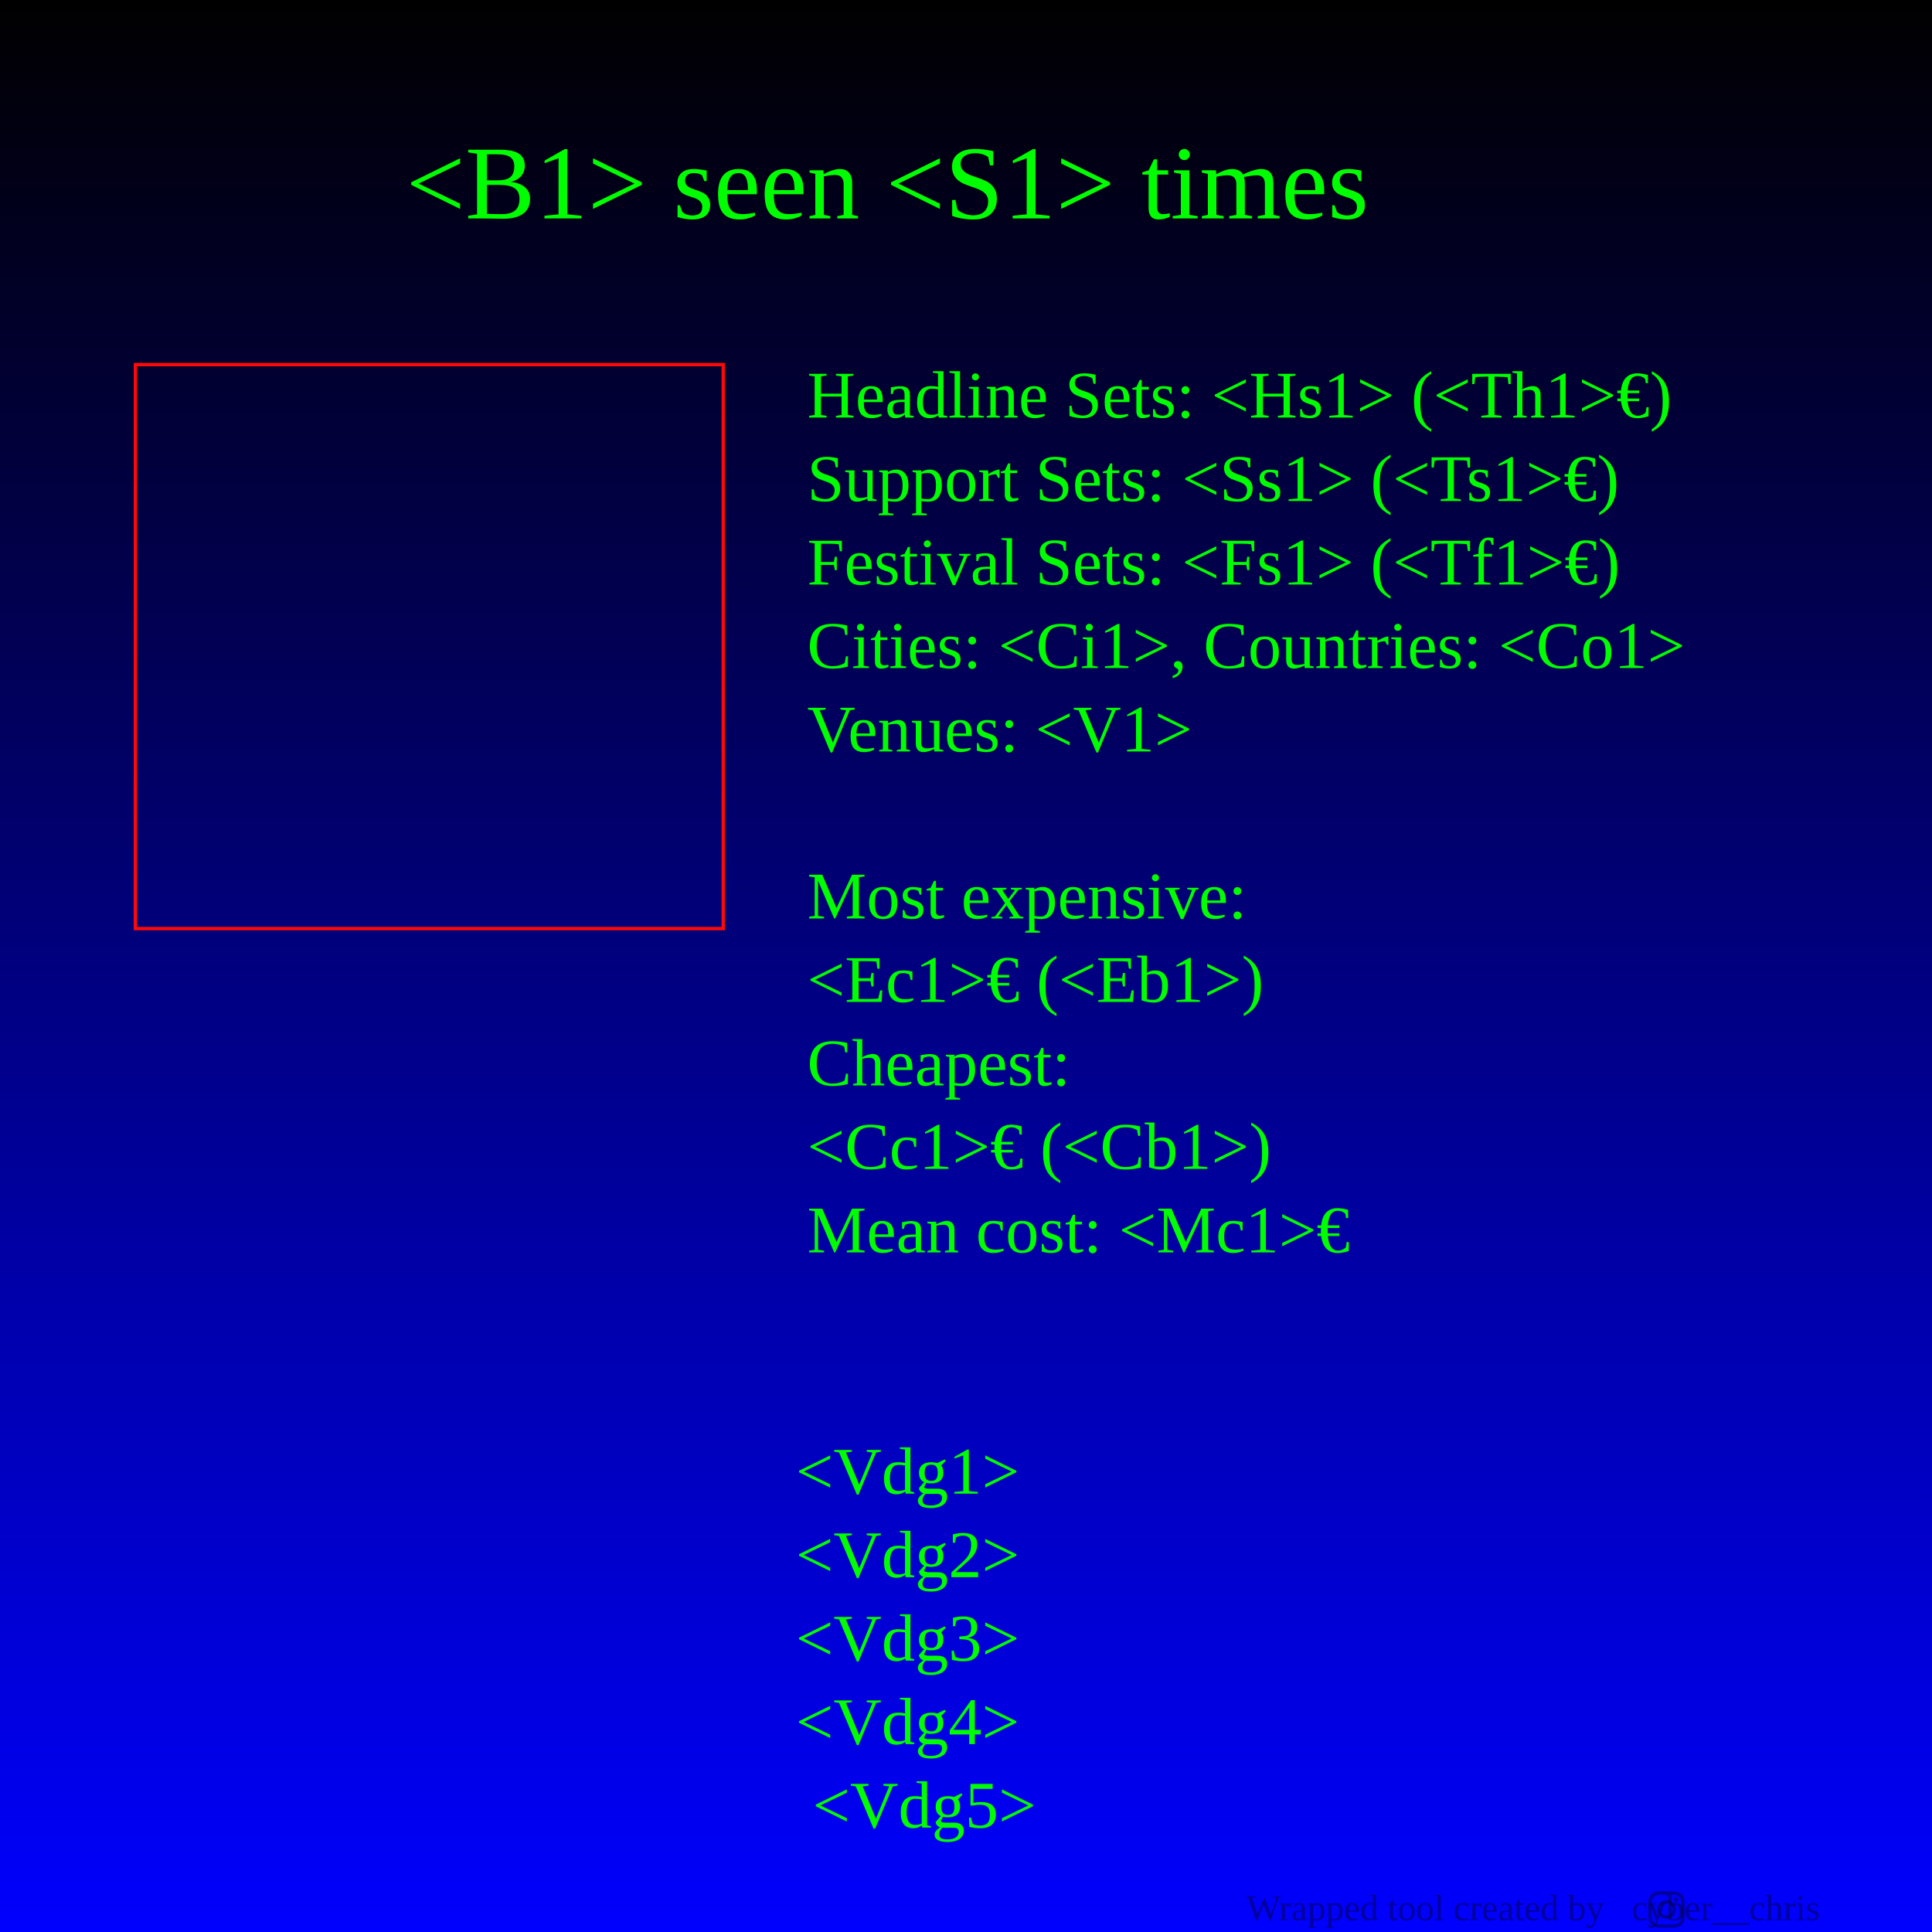
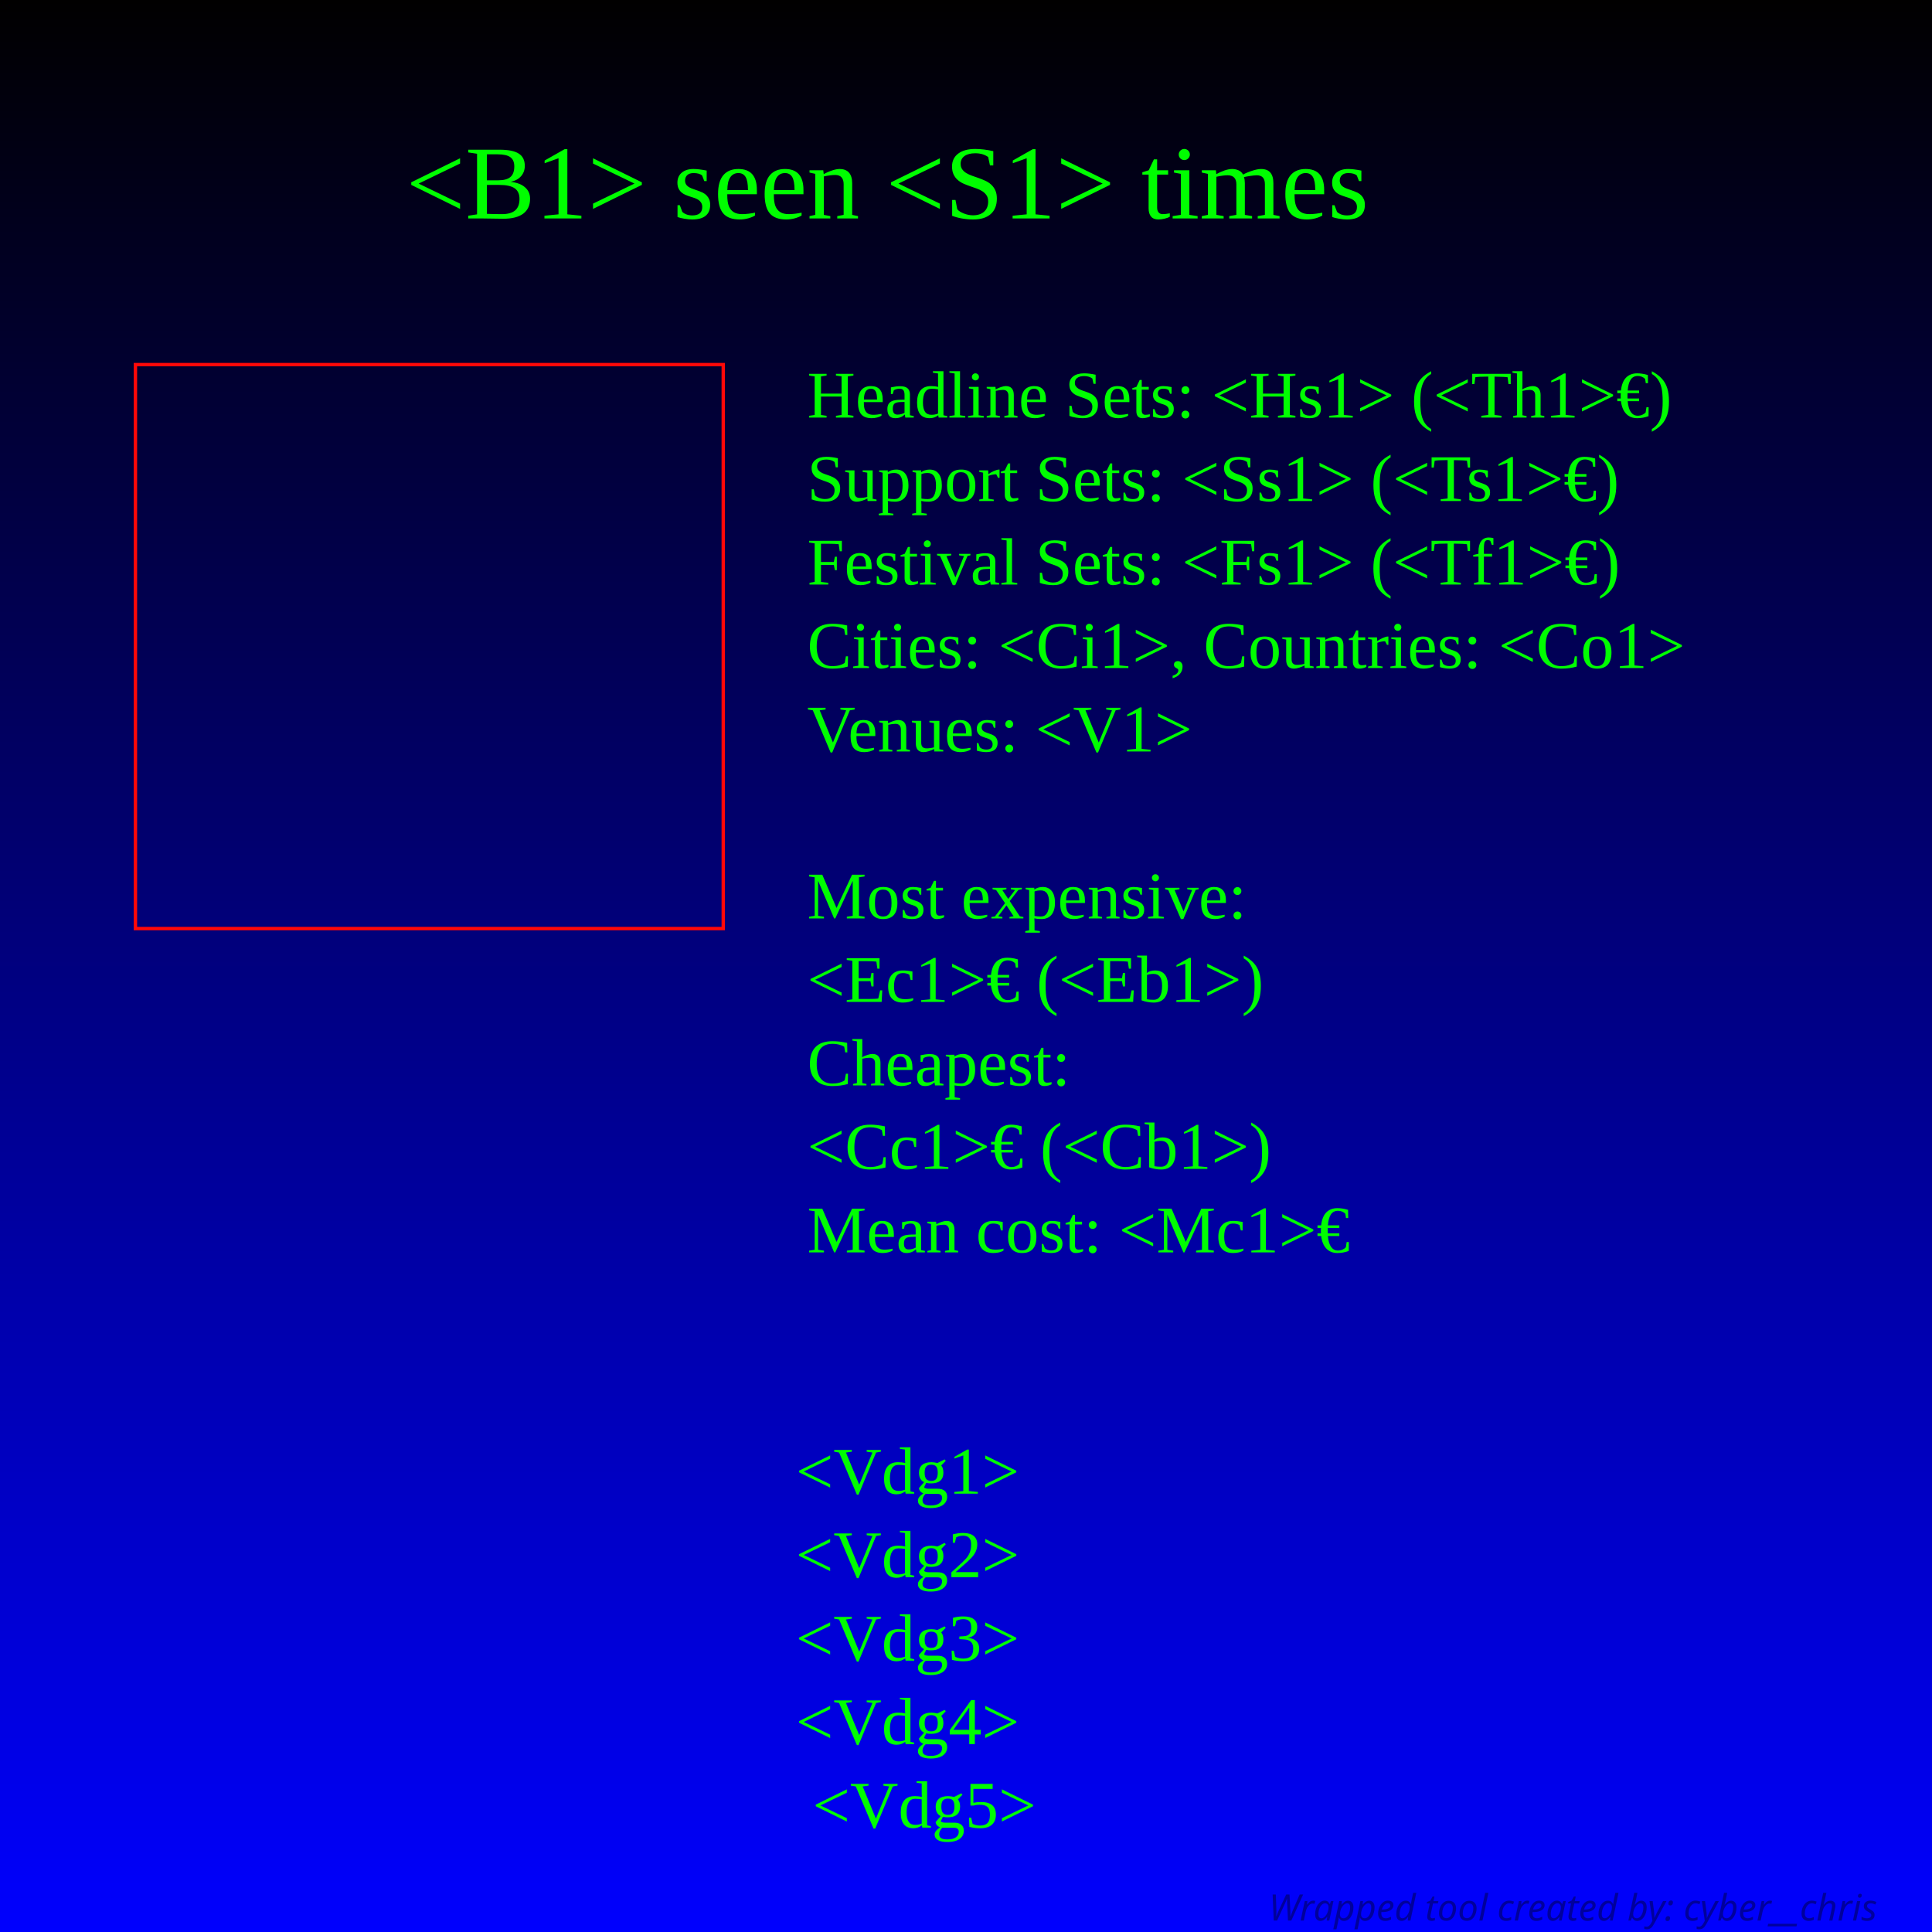
<svg xmlns="http://www.w3.org/2000/svg" xmlns:xlink="http://www.w3.org/1999/xlink" width="1080" height="1080" viewBox="0 0 1080 1080" version="1.1" id="svg1">
  <defs id="defs1">
    <pattern xlink:href="#pattern6-7" preserveAspectRatio="xMidYMid" id="pattern7" patternTransform="matrix(0.2389014,0,0,0.2389014,228.0576,249.6872)" />
    <pattern patternUnits="userSpaceOnUse" width="29" height="20" patternTransform="translate(190,350)" preserveAspectRatio="xMidYMid" style="fill:#010000" id="pattern6-7">
      <path style="fill:none;stroke:#010000;stroke-width:10;stroke-linecap:butt;stroke-dasharray:none;paint-order:stroke markers fill;stop-color:#010000" d="M 0,5 C 19,5 10,15 29,15" id="path4-2" />
    </pattern>
    <linearGradient id="linearGradient3">
      <stop style="stop-color:#010000;stop-opacity:1;" offset="0" id="stop3" />
      <stop style="stop-color:#0000fe;stop-opacity:1" offset="1" id="stop4" />
    </linearGradient>
    <linearGradient xlink:href="#linearGradient3" id="linearGradient4" x1="540" y1="0" x2="540" y2="1080" gradientUnits="userSpaceOnUse" />
  </defs>
  <g id="layer2" style="display:inline">
    <rect style="fill:url(#linearGradient4);fill-opacity:1" id="rect2" width="1080" height="1080" x="0" y="0" />
-     <text xml:space="preserve" style="font-size:20.389px;text-align:center;writing-mode:lr-tb;direction:ltr;text-anchor:middle;display:inline;fill:#000000;fill-opacity:0.382;stroke:#ff0808;stroke-width:1.318;stroke-opacity:0" x="869.713" y="1073.417" id="text17-0">
-       <tspan id="tspan17-3" x="869.713" y="1073.417" style="font-size:20.389px;fill:#000000;fill-opacity:0.382;stroke-width:1.318" dx="0 0 0 0 0 0 0 0 0 0 0 0 0 0 0 0 0 0 0 0 0 0 0 0 1.402 0 3.094 0 0 0 0 0 1.778" dy="0 0 0 0 0 0 0 0 0 0 0 0 0 0 0 0 0 0 0 0 0 0 0 0 0 0 0 0 0 0 0 -2.967 0 2.967">Wrapped tool created by   cyber__chris</tspan>
+     <text xml:space="preserve" style="font-size:20.389px;text-align:end;writing-mode:lr-tb;direction:ltr;text-anchor:end;display:inline;fill:#000000;fill-opacity:0.382;stroke:#ff0808;stroke-width:1.318;stroke-opacity:0" x="1074.797" y="1073.601" id="text17-0">
+       <tspan id="tspan17-3" x="1074.797" y="1073.601" style="font-style:italic;font-variant:normal;font-weight:normal;font-stretch:normal;font-size:20.389px;font-family:sans-serif;-inkscape-font-specification:'sans-serif Italic';fill:#000000;fill-opacity:0.382;stroke-width:1.318" dx="0 0 0 0 0 0 0 0 0 0 0 0 0 0 0 0 0 0 0 0 0 0 0 0 0 0 0 0 0 0 0 1.493">Wrapped tool created by: cyber__chris</tspan>
    </text>
-     <path d="m 927.355,1057.335 c -1.082,0.051 -1.821,0.224 -2.467,0.478 -0.669,0.261 -1.235,0.61 -1.799,1.176 -0.564,0.566 -0.911,1.133 -1.17,1.803 -0.25,0.647 -0.42,1.387 -0.468,2.469 -0.048,1.083 -0.059,1.431 -0.053,4.193 0.007,2.762 0.018,3.108 0.07,4.193 0.051,1.082 0.224,1.821 0.478,2.467 0.261,0.669 0.61,1.235 1.176,1.799 0.566,0.564 1.133,0.91 1.804,1.17 0.647,0.25 1.387,0.42 2.469,0.468 1.082,0.047 1.431,0.059 4.192,0.053 2.761,0 3.108,-0.018 4.193,-0.068 1.085,-0.051 1.82,-0.225 2.466,-0.477 0.669,-0.262 1.235,-0.611 1.799,-1.177 0.564,-0.566 0.911,-1.134 1.169,-1.804 0.251,-0.647 0.421,-1.387 0.468,-2.468 0.047,-1.086 0.059,-1.432 0.053,-4.193 -0.007,-2.761 -0.018,-3.107 -0.069,-4.192 -0.051,-1.085 -0.224,-1.821 -0.477,-2.468 -0.261,-0.668 -0.61,-1.234 -1.176,-1.799 -0.566,-0.565 -1.134,-0.911 -1.804,-1.169 -0.647,-0.25 -1.387,-0.421 -2.469,-0.468 -1.082,-0.046 -1.431,-0.059 -4.193,-0.052 -2.762,0 -3.108,0.018 -4.192,0.069 m 0.119,18.385 c -0.992,-0.042 -1.53,-0.208 -1.889,-0.346 -0.475,-0.183 -0.814,-0.404 -1.171,-0.758 -0.358,-0.354 -0.577,-0.694 -0.763,-1.168 -0.139,-0.359 -0.307,-0.896 -0.354,-1.888 -0.05,-1.071 -0.061,-1.393 -0.067,-4.108 -0.005,-2.715 0.007,-3.037 0.051,-4.109 0.042,-0.991 0.208,-1.53 0.346,-1.888 0.183,-0.476 0.404,-0.814 0.758,-1.171 0.355,-0.357 0.694,-0.577 1.168,-0.763 0.358,-0.141 0.896,-0.306 1.887,-0.354 1.073,-0.051 1.394,-0.062 4.109,-0.068 2.715,0 3.037,0 4.11,0.051 0.991,0.043 1.53,0.207 1.888,0.346 0.475,0.183 0.814,0.403 1.171,0.758 0.357,0.355 0.578,0.693 0.763,1.169 0.14,0.358 0.306,0.895 0.353,1.887 0.051,1.073 0.063,1.394 0.068,4.109 0.007,2.714 -0.007,3.037 -0.052,4.108 -0.043,0.992 -0.208,1.53 -0.346,1.889 -0.183,0.475 -0.404,0.814 -0.759,1.171 -0.355,0.357 -0.693,0.577 -1.168,0.763 -0.358,0.141 -0.896,0.306 -1.887,0.353 -1.072,0.05 -1.394,0.062 -4.11,0.068 -2.716,0 -3.036,0 -4.109,-0.051 m 8.29,-13.721 a 1.22,1.22 0 1 0 1.218,-1.222 1.22,1.22 0 0 0 -1.218,1.222 m -9.419,5.445 c 0.005,2.884 2.348,5.217 5.232,5.212 2.884,0 5.218,-2.348 5.212,-5.232 -0.007,-2.884 -2.348,-5.217 -5.232,-5.212 -2.884,0 -5.217,2.348 -5.212,5.232 m 1.832,0 a 3.39,3.39 0 1 1 3.397,3.384 3.39,3.39 0 0 1 -3.397,-3.384" id="path1" style="display:inline;fill:#000000;fill-opacity:0.382;stroke-width:0.02" />
  </g>
  <g id="layer1" style="display:inline">
    <text xml:space="preserve" style="font-size:58.667px;text-align:start;writing-mode:lr-tb;direction:ltr;text-anchor:start;fill:#00fe00;stroke-width:0.526" x="529.718" y="122.113" id="text1">
      <tspan id="tspan1" x="540.03" y="122.113" style="font-size:58.667px;text-align:center;text-anchor:middle;stroke-width:0.526">&lt;B1&gt; seen &lt;S1&gt; times </tspan>
    </text>
  </g>
  <g id="layer3">
    <rect style="display:inline;fill:none;stroke:#ff0808;stroke-width:1.898;stroke-linecap:butt;stroke-linejoin:miter;stroke-dasharray:none;stroke-opacity:1" id="rect1" width="328.605" height="315.26" x="75.701" y="203.819" />
    <text xml:space="preserve" style="font-size:45.869px;text-align:start;writing-mode:lr-tb;direction:ltr;text-anchor:start;display:inline;fill:none;stroke:url(#pattern7);stroke-width:0.247;stroke-linecap:butt;stroke-linejoin:miter;stroke-dasharray:none;stroke-opacity:1" x="240.003" y="203.819" id="text7">
      <tspan id="tspan7" x="240.003" y="203.819" style="fill:#00fe00;stroke:#ff0808;stroke-width:0.247;stroke-opacity:0" />
    </text>
    <text xml:space="preserve" style="font-size:37.333px;text-align:start;writing-mode:lr-tb;direction:ltr;text-anchor:start;display:inline;fill:#00fe00;stroke:#ff0808;stroke-width:1.034;stroke-linecap:butt;stroke-linejoin:miter;stroke-dasharray:none;stroke-opacity:0" x="451.202" y="233.417" id="text9">
      <tspan x="451.202" y="233.417" id="tspan2" style="font-size:37.333px">Headline Sets: &lt;Hs1&gt; (&lt;Th1&gt;€)</tspan>
      <tspan x="451.202" y="280.084" style="font-size:37.333px" id="tspan20">Support Sets: &lt;Ss1&gt; (&lt;Ts1&gt;€)</tspan>
      <tspan x="451.202" y="326.751" id="tspan10" style="font-size:37.333px">Festival Sets: &lt;Fs1&gt; (&lt;Tf1&gt;€) </tspan>
      <tspan x="451.202" y="373.417" id="tspan3" style="font-size:37.333px">Cities: &lt;Ci1&gt;, Countries: &lt;Co1&gt;</tspan>
      <tspan x="451.202" y="420.084" style="font-size:37.333px" id="tspan8">Venues: &lt;V1&gt;</tspan>
      <tspan x="451.202" y="466.75" dx="0 0 0 0 0 0 0 0 0 0 0 0 0 0 0 0 0 0 0 0 0 0 0 0 0 0 0 0 0 0 0 0 0 0 0 0 0 2.041" style="font-size:37.333px" id="tspan23" />
      <tspan x="451.202" y="513.417" style="font-size:37.333px" id="tspan16">Most expensive:</tspan>
      <tspan x="451.202" y="560.084" dx="0 0 0 0 0 0 0 0 0 0 0 0 0 0 0 0 0 0 0 0 0 0 0 0 0 0 0 0 0 0 2.041" style="font-size:37.333px" id="tspan4">&lt;Ec1&gt;€ (&lt;Eb1&gt;)</tspan>
      <tspan x="451.202" y="606.75" style="font-size:37.333px" id="tspan17">Cheapest:</tspan>
      <tspan x="451.202" y="653.417" dx="0 0 0 0 0 0 0 0 0 0 0 0 0 0 0 0 0 0 0 0 0 0 0 0 0 0 0 0 0 0 0 0 0 0 0 0 0 0 0 0 0 0 0 0 0 0 0 0 0 0 0 2.041" style="font-size:37.333px" id="tspan6">&lt;Cc1&gt;€ (&lt;Cb1&gt;)</tspan>
      <tspan x="451.202" y="700.084" dx="0 0 0 0 0 0 0 0 0 0 0 0 0 0 0 0 0 0 0 0 0 0 0 0 0 0 0 0 0 0 0 0 0 0 0 0 0 0 0 0 0 0 0 0 0 0 0 0 0 0 0 0 0 0 0 0 0 0 0 0 0 0 0 0 0 0 0 0 0 2.041" style="font-size:37.333px" id="tspan18">Mean cost: &lt;Mc1&gt;€</tspan>
      <tspan x="451.202" y="746.75" id="tspan5" style="font-size:37.333px"> </tspan>
    </text>
    <text xml:space="preserve" style="font-size:37.333px;text-align:center;writing-mode:lr-tb;direction:ltr;text-anchor:middle;fill:#ff00ff;stroke:#ff0808;stroke-width:1.034;stroke-opacity:0" x="540.03" y="834.972" id="text14">
      <tspan id="tspan14" x="540.03" y="834.972" style="font-size:37.333px;fill:#00fe00">&lt;Vdg1&gt;</tspan>
      <tspan x="540.03" y="881.638" style="font-size:37.333px;fill:#00fe00" id="tspan9">&lt;Vdg2&gt;</tspan>
      <tspan x="540.03" y="928.305" style="font-size:37.333px;fill:#00fe00" id="tspan11">&lt;Vdg3&gt;</tspan>
      <tspan x="540.03" y="974.971" style="font-size:37.333px;fill:#00fe00" id="tspan12">&lt;Vdg4&gt;</tspan>
      <tspan x="540.03" y="1021.638" style="font-size:37.333px;fill:#00fe00" id="tspan13">&lt;Vdg5&gt;</tspan>
    </text>
    <text xml:space="preserve" style="font-size:53.333px;text-align:center;writing-mode:lr-tb;direction:ltr;text-anchor:middle;fill:#ff00ff;stroke:#ff0808;stroke-width:1.034;stroke-opacity:0" x="540.03" y="895.57" id="text14-1">
      <tspan id="tspan14-7" x="540.03" y="895.57" style="font-size:53.333px;fill:#00fe00" />
    </text>
    <text xml:space="preserve" style="font-size:53.333px;text-align:center;writing-mode:lr-tb;direction:ltr;text-anchor:middle;fill:#ff00ff;stroke:#ff0808;stroke-width:1.034;stroke-opacity:0" x="540.03" y="954.165" id="text14-5">
      <tspan id="tspan14-8" x="540.03" y="954.165" style="font-size:53.333px;fill:#00fe00" />
    </text>
    <text xml:space="preserve" style="font-size:53.333px;text-align:center;writing-mode:lr-tb;direction:ltr;text-anchor:middle;fill:#ff00ff;stroke:#ff0808;stroke-width:1.034;stroke-opacity:0" x="540.03" y="1012.003" id="text14-3">
      <tspan id="tspan14-78" x="540.03" y="1012.003" style="font-size:53.333px;fill:#00fe00" />
    </text>
  </g>
</svg>
